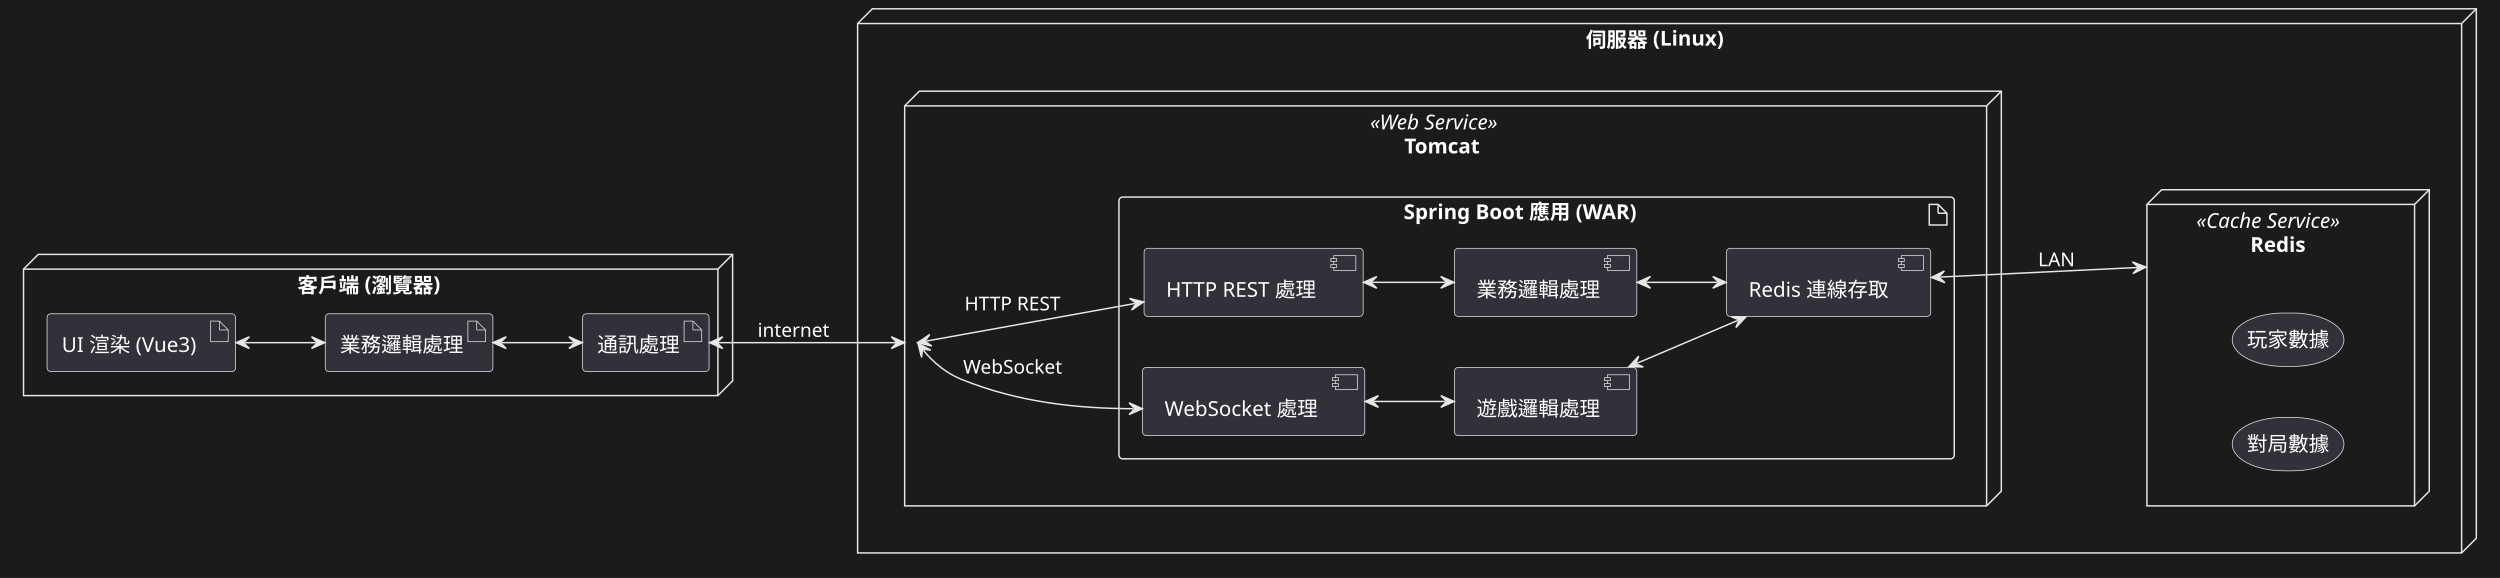
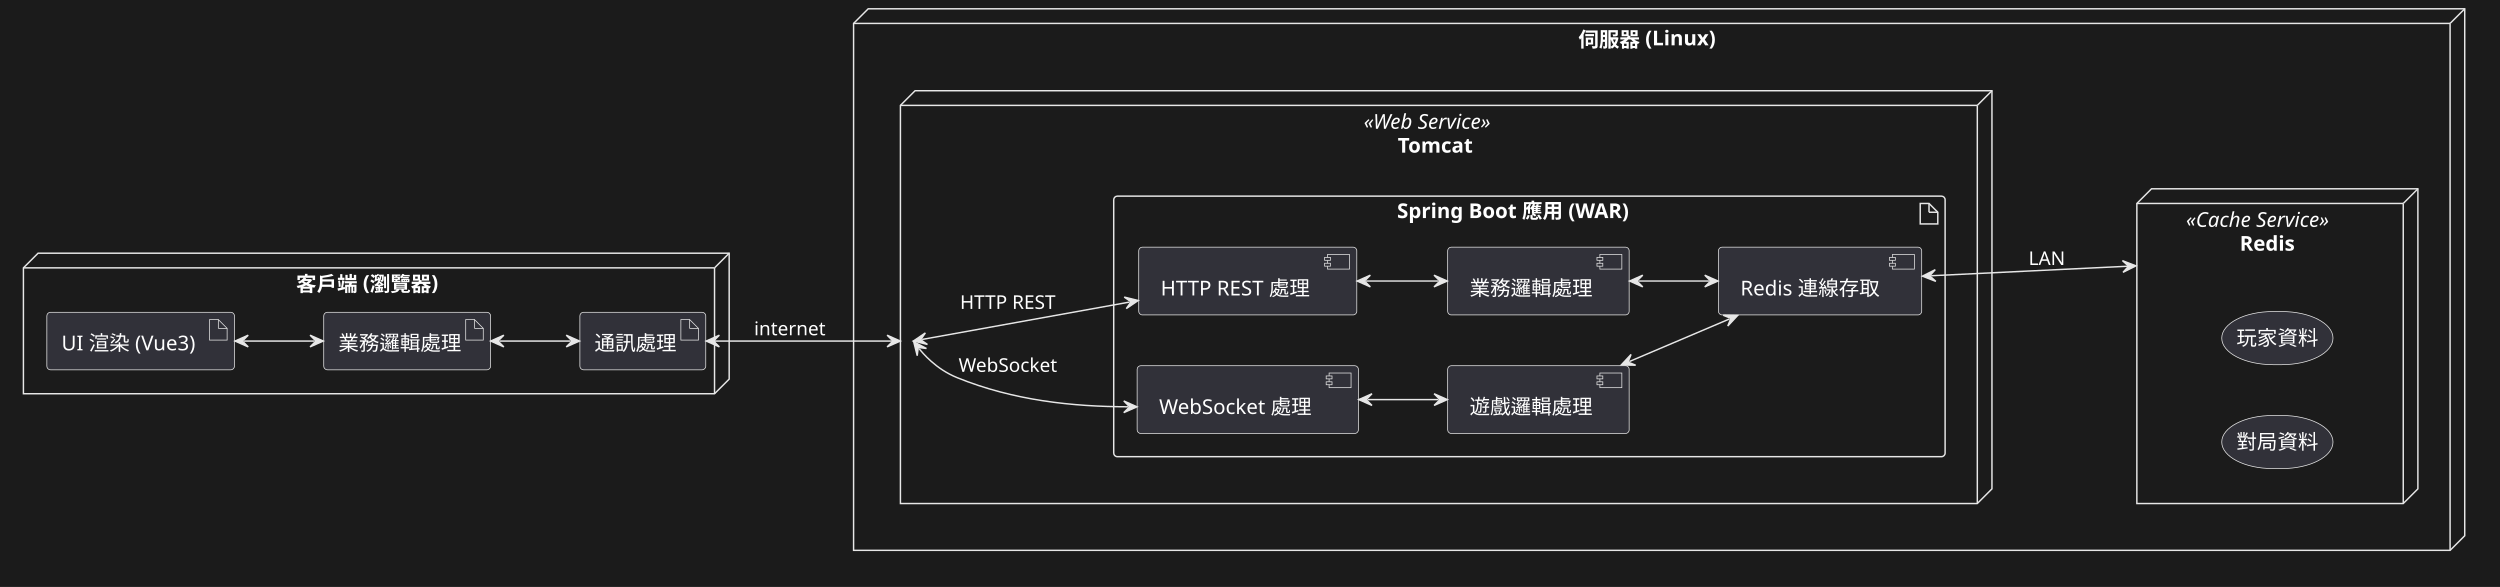
- <svg xmlns="http://www.w3.org/2000/svg" contentStyleType="text/css" data-diagram-type="DESCRIPTION" height="393px" preserveAspectRatio="none" style="width:1700px;height:393px;background:#1B1B1B;" version="1.1" viewBox="0 0 1700 393" width="1700px" zoomAndPan="magnify">
+ <svg xmlns="http://www.w3.org/2000/svg" contentStyleType="text/css" data-diagram-type="DESCRIPTION" height="401px" preserveAspectRatio="none" style="width:1708px;height:401px;background:#1B1B1B;" version="1.1" viewBox="0 0 1708 401" width="1708px" zoomAndPan="magnify">
  <defs />
  <g>
-     <rect fill="#1B1B1B" height="393" style="stroke:none;stroke-width:1;" width="1700" x="0" y="0" />
-     <g class="cluster" data-entity="... ....." data-source-line="6" data-uid="ent0002" id="cluster_... .....">
+     <rect fill="#1B1B1B" height="401" style="stroke:none;stroke-width:1;" width="1708" x="0" y="0" />
+     <g class="cluster" data-qualified-name="... ....." data-source-line="6" id="ent0002">
      <polygon fill="none" points="16,183,26,173,498.17,173,498.17,259,488.17,269,16,269,16,183" style="stroke:#E7E7E7;stroke-width:1;" />
      <line style="stroke:#E7E7E7;stroke-width:1;" x1="488.17" x2="498.17" y1="183" y2="173" />
      <line style="stroke:#E7E7E7;stroke-width:1;" x1="16" x2="488.17" y1="183" y2="183" />
      <line style="stroke:#E7E7E7;stroke-width:1;" x1="488.17" x2="488.17" y1="183" y2="269" />
-       <text fill="#FFFFFF" font-family="sans-serif" font-size="14" font-weight="bold" lengthAdjust="spacing" textLength="101.671" x="202.25" y="198.995">客戶端 (瀏覽器)</text>
+       <text fill="#FFFFFF" font-family="sans-serif" font-size="14" font-weight="700" lengthAdjust="spacing" textLength="101.671" x="202.25" y="198.995">客戶端 (瀏覽器)</text>
    </g>
-     <g class="cluster" data-entity="... .Linux." data-source-line="13" data-uid="ent0006" id="cluster_... .Linux.">
+     <g class="cluster" data-qualified-name="... .Linux." data-source-line="13" id="ent0006">
      <polygon fill="none" points="583.17,16,593.17,6,1683.9,6,1683.9,366,1673.9,376,583.17,376,583.17,16" style="stroke:#E7E7E7;stroke-width:1;" />
      <line style="stroke:#E7E7E7;stroke-width:1;" x1="1673.9" x2="1683.9" y1="16" y2="6" />
      <line style="stroke:#E7E7E7;stroke-width:1;" x1="583.17" x2="1673.9" y1="16" y2="16" />
      <line style="stroke:#E7E7E7;stroke-width:1;" x1="1673.9" x2="1673.9" y1="16" y2="376" />
-       <text fill="#FFFFFF" font-family="sans-serif" font-size="14" font-weight="bold" lengthAdjust="spacing" textLength="102.354" x="1078.358" y="31.995">伺服器 (Linux)</text>
+       <text fill="#FFFFFF" font-family="sans-serif" font-size="14" font-weight="700" lengthAdjust="spacing" textLength="102.354" x="1078.358" y="31.995">伺服器 (Linux)</text>
    </g>
-     <g class="cluster" data-entity="tomcat" data-source-line="14" data-uid="ent0007" id="cluster_tomcat">
+     <g class="cluster" data-qualified-name="... .Linux..tomcat" data-source-line="14" id="ent0007">
      <polygon fill="none" points="615.17,72,625.17,62,1360.9,62,1360.9,334,1350.9,344,615.17,344,615.17,72" style="stroke:#E7E7E7;stroke-width:1;" />
      <line style="stroke:#E7E7E7;stroke-width:1;" x1="1350.9" x2="1360.9" y1="72" y2="62" />
      <line style="stroke:#E7E7E7;stroke-width:1;" x1="615.17" x2="1350.9" y1="72" y2="72" />
      <line style="stroke:#E7E7E7;stroke-width:1;" x1="1350.9" x2="1350.9" y1="72" y2="344" />
      <text fill="#FFFFFF" font-family="sans-serif" font-size="14" font-style="italic" lengthAdjust="spacing" textLength="104.665" x="931.702" y="87.995">«Web Service»</text>
-       <text fill="#FFFFFF" font-family="sans-serif" font-size="14" font-weight="bold" lengthAdjust="spacing" textLength="58.194" x="954.938" y="104.292">Tomcat</text>
+       <text fill="#FFFFFF" font-family="sans-serif" font-size="14" font-weight="700" lengthAdjust="spacing" textLength="58.194" x="954.938" y="104.292">Tomcat</text>
    </g>
-     <g class="cluster" data-entity="Spring Boot .. .WAR." data-source-line="15" data-uid="ent0008" id="cluster_Spring Boot .. .WAR.">
+     <g class="cluster" data-qualified-name="... .Linux..tomcat.Spring Boot .. .WAR." data-source-line="15" id="ent0008">
      <rect fill="none" height="178" rx="2.5" ry="2.5" style="stroke:#E7E7E7;stroke-width:1;" width="568.01" x="760.89" y="134" />
      <polygon fill="none" points="1311.9,139,1311.9,153,1323.9,153,1323.9,145,1317.9,139,1311.9,139" style="stroke:#E7E7E7;stroke-width:1;" />
      <line style="stroke:#E7E7E7;stroke-width:1;" x1="1317.9" x2="1317.9" y1="139" y2="145" />
      <line style="stroke:#E7E7E7;stroke-width:1;" x1="1323.9" x2="1317.9" y1="145" y2="145" />
-       <text fill="#FFFFFF" font-family="sans-serif" font-size="14" font-weight="bold" lengthAdjust="spacing" textLength="180.872" x="954.459" y="148.995">Spring Boot 應用 (WAR)</text>
+       <text fill="#FFFFFF" font-family="sans-serif" font-size="14" font-weight="700" lengthAdjust="spacing" textLength="180.872" x="954.459" y="148.995">Spring Boot 應用 (WAR)</text>
    </g>
-     <g class="cluster" data-entity="redis" data-source-line="24" data-uid="ent0014" id="cluster_redis">
+     <g class="cluster" data-qualified-name="... .Linux..redis" data-source-line="24" id="ent0014">
      <polygon fill="none" points="1459.9,139,1469.9,129,1651.9,129,1651.9,334,1641.9,344,1459.9,344,1459.9,139" style="stroke:#E7E7E7;stroke-width:1;" />
      <line style="stroke:#E7E7E7;stroke-width:1;" x1="1641.9" x2="1651.9" y1="139" y2="129" />
      <line style="stroke:#E7E7E7;stroke-width:1;" x1="1459.9" x2="1641.9" y1="139" y2="139" />
      <line style="stroke:#E7E7E7;stroke-width:1;" x1="1641.9" x2="1641.9" y1="139" y2="344" />
      <text fill="#FFFFFF" font-family="sans-serif" font-size="14" font-style="italic" lengthAdjust="spacing" textLength="116.86" x="1493.47" y="154.995">«Cache Service»</text>
-       <text fill="#FFFFFF" font-family="sans-serif" font-size="14" font-weight="bold" lengthAdjust="spacing" textLength="43.429" x="1530.186" y="171.292">Redis</text>
+       <text fill="#FFFFFF" font-family="sans-serif" font-size="14" font-weight="700" lengthAdjust="spacing" textLength="43.429" x="1530.186" y="171.292">Redis</text>
    </g>
-     <g class="entity" data-entity="ui_render" data-source-line="7" data-uid="ent0003" id="entity_ui_render">
+     <g class="entity" data-qualified-name="... ......ui_render" data-source-line="7" id="ent0003">
      <rect fill="#313139" height="39.297" rx="2.5" ry="2.5" style="stroke:#E7E7E7;stroke-width:0.5;" width="128.171" x="32" y="213.35" />
      <polygon fill="#313139" points="143.171,218.35,143.171,232.35,155.171,232.35,155.171,224.35,149.171,218.35,143.171,218.35" style="stroke:#E7E7E7;stroke-width:0.5;" />
      <line style="stroke:#E7E7E7;stroke-width:0.5;" x1="149.171" x2="149.171" y1="218.35" y2="224.35" />
      <line style="stroke:#E7E7E7;stroke-width:0.5;" x1="155.171" x2="149.171" y1="224.35" y2="224.35" />
      <text fill="#FFFFFF" font-family="sans-serif" font-size="14" lengthAdjust="spacing" textLength="98.171" x="42" y="239.345">UI 渲染 (Vue3)</text>
    </g>
-     <g class="entity" data-entity="service_logic_client" data-source-line="8" data-uid="ent0004" id="entity_service_logic_client">
+     <g class="entity" data-qualified-name="... ......service_logic_client" data-source-line="8" id="ent0004">
      <rect fill="#313139" height="39.297" rx="2.5" ry="2.5" style="stroke:#E7E7E7;stroke-width:0.5;" width="114" x="221.17" y="213.35" />
      <polygon fill="#313139" points="318.17,218.35,318.17,232.35,330.17,232.35,330.17,224.35,324.17,218.35,318.17,218.35" style="stroke:#E7E7E7;stroke-width:0.5;" />
      <line style="stroke:#E7E7E7;stroke-width:0.5;" x1="324.17" x2="324.17" y1="218.35" y2="224.35" />
      <line style="stroke:#E7E7E7;stroke-width:0.5;" x1="330.17" x2="324.17" y1="224.35" y2="224.35" />
      <text fill="#FFFFFF" font-family="sans-serif" font-size="14" lengthAdjust="spacing" textLength="84" x="231.17" y="239.345">業務邏輯處理</text>
    </g>
-     <g class="entity" data-entity="comm_handle" data-source-line="9" data-uid="ent0005" id="entity_comm_handle">
+     <g class="entity" data-qualified-name="... ......comm_handle" data-source-line="9" id="ent0005">
      <rect fill="#313139" height="39.297" rx="2.5" ry="2.5" style="stroke:#E7E7E7;stroke-width:0.5;" width="86" x="396.17" y="213.35" />
      <polygon fill="#313139" points="465.17,218.35,465.17,232.35,477.17,232.35,477.17,224.35,471.17,218.35,465.17,218.35" style="stroke:#E7E7E7;stroke-width:0.5;" />
      <line style="stroke:#E7E7E7;stroke-width:0.5;" x1="471.17" x2="471.17" y1="218.35" y2="224.35" />
      <line style="stroke:#E7E7E7;stroke-width:0.5;" x1="477.17" x2="471.17" y1="224.35" y2="224.35" />
      <text fill="#FFFFFF" font-family="sans-serif" font-size="14" lengthAdjust="spacing" textLength="56" x="406.17" y="239.345">通訊處理</text>
    </g>
-     <g class="entity" data-entity="websocket_handle" data-source-line="16" data-uid="ent0009" id="entity_websocket_handle">
+     <g class="entity" data-qualified-name="... .Linux..tomcat.Spring Boot .. .WAR..websocket_handle" data-source-line="16" id="ent0009">
      <rect fill="#313139" height="46.297" rx="2.5" ry="2.5" style="stroke:#E7E7E7;stroke-width:0.5;" width="151.152" x="776.89" y="249.85" />
      <rect fill="#313139" height="10" style="stroke:#E7E7E7;stroke-width:0.5;" width="15" x="908.042" y="254.85" />
      <rect fill="#313139" height="2" style="stroke:#E7E7E7;stroke-width:0.5;" width="4" x="906.042" y="256.85" />
      <rect fill="#313139" height="2" style="stroke:#E7E7E7;stroke-width:0.5;" width="4" x="906.042" y="260.85" />
      <text fill="#FFFFFF" font-family="sans-serif" font-size="14" lengthAdjust="spacing" textLength="111.152" x="791.89" y="282.845">WebSocket 處理</text>
    </g>
-     <g class="entity" data-entity="http_rest_handle" data-source-line="17" data-uid="ent0010" id="entity_http_rest_handle">
+     <g class="entity" data-qualified-name="... .Linux..tomcat.Spring Boot .. .WAR..http_rest_handle" data-source-line="17" id="ent0010">
      <rect fill="#313139" height="46.297" rx="2.5" ry="2.5" style="stroke:#E7E7E7;stroke-width:0.5;" width="148.985" x="777.97" y="168.85" />
      <rect fill="#313139" height="10" style="stroke:#E7E7E7;stroke-width:0.5;" width="15" x="906.955" y="173.85" />
      <rect fill="#313139" height="2" style="stroke:#E7E7E7;stroke-width:0.5;" width="4" x="904.955" y="175.85" />
      <rect fill="#313139" height="2" style="stroke:#E7E7E7;stroke-width:0.5;" width="4" x="904.955" y="179.85" />
      <text fill="#FFFFFF" font-family="sans-serif" font-size="14" lengthAdjust="spacing" textLength="108.985" x="792.97" y="201.845">HTTP REST 處理</text>
    </g>
-     <g class="entity" data-entity="game_logic" data-source-line="18" data-uid="ent0011" id="entity_game_logic">
+     <g class="entity" data-qualified-name="... .Linux..tomcat.Spring Boot .. .WAR..game_logic" data-source-line="18" id="ent0011">
      <rect fill="#313139" height="46.297" rx="2.5" ry="2.5" style="stroke:#E7E7E7;stroke-width:0.5;" width="124" x="989.04" y="249.85" />
      <rect fill="#313139" height="10" style="stroke:#E7E7E7;stroke-width:0.5;" width="15" x="1093.04" y="254.85" />
      <rect fill="#313139" height="2" style="stroke:#E7E7E7;stroke-width:0.5;" width="4" x="1091.04" y="256.85" />
      <rect fill="#313139" height="2" style="stroke:#E7E7E7;stroke-width:0.5;" width="4" x="1091.04" y="260.85" />
      <text fill="#FFFFFF" font-family="sans-serif" font-size="14" lengthAdjust="spacing" textLength="84" x="1004.04" y="282.845">遊戲邏輯處理</text>
    </g>
-     <g class="entity" data-entity="service_logic" data-source-line="19" data-uid="ent0012" id="entity_service_logic">
+     <g class="entity" data-qualified-name="... .Linux..tomcat.Spring Boot .. .WAR..service_logic" data-source-line="19" id="ent0012">
      <rect fill="#313139" height="46.297" rx="2.5" ry="2.5" style="stroke:#E7E7E7;stroke-width:0.5;" width="124" x="989.04" y="168.85" />
      <rect fill="#313139" height="10" style="stroke:#E7E7E7;stroke-width:0.5;" width="15" x="1093.04" y="173.85" />
      <rect fill="#313139" height="2" style="stroke:#E7E7E7;stroke-width:0.5;" width="4" x="1091.04" y="175.85" />
      <rect fill="#313139" height="2" style="stroke:#E7E7E7;stroke-width:0.5;" width="4" x="1091.04" y="179.85" />
      <text fill="#FFFFFF" font-family="sans-serif" font-size="14" lengthAdjust="spacing" textLength="84" x="1004.04" y="201.845">業務邏輯處理</text>
    </g>
-     <g class="entity" data-entity="redis_conn" data-source-line="20" data-uid="ent0013" id="entity_redis_conn">
+     <g class="entity" data-qualified-name="... .Linux..tomcat.Spring Boot .. .WAR..redis_conn" data-source-line="20" id="ent0013">
      <rect fill="#313139" height="46.297" rx="2.5" ry="2.5" style="stroke:#E7E7E7;stroke-width:0.5;" width="138.861" x="1174.04" y="168.85" />
      <rect fill="#313139" height="10" style="stroke:#E7E7E7;stroke-width:0.5;" width="15" x="1292.901" y="173.85" />
      <rect fill="#313139" height="2" style="stroke:#E7E7E7;stroke-width:0.5;" width="4" x="1290.901" y="175.85" />
      <rect fill="#313139" height="2" style="stroke:#E7E7E7;stroke-width:0.5;" width="4" x="1290.901" y="179.85" />
      <text fill="#FFFFFF" font-family="sans-serif" font-size="14" lengthAdjust="spacing" textLength="98.861" x="1189.04" y="201.845">Redis 連線存取</text>
    </g>
-     <g class="entity" data-entity="game_data" data-source-line="25" data-uid="ent0015" id="entity_game_data">
+     <g class="entity" data-qualified-name="... .Linux..redis.game_data" data-source-line="25" id="ent0015">
      <rect fill="#313139" height="36.297" rx="35" ry="35" style="stroke:#E7E7E7;stroke-width:0.5;" width="76" x="1517.9" y="283.85" />
-       <text fill="#FFFFFF" font-family="sans-serif" font-size="14" lengthAdjust="spacing" textLength="56" x="1527.9" y="306.845">對局數據</text>
+       <text fill="#FFFFFF" font-family="sans-serif" font-size="14" lengthAdjust="spacing" textLength="56" x="1527.9" y="306.845">對局資料</text>
    </g>
-     <g class="entity" data-entity="player_status" data-source-line="26" data-uid="ent0016" id="entity_player_status">
+     <g class="entity" data-qualified-name="... .Linux..redis.player_status" data-source-line="26" id="ent0016">
      <rect fill="#313139" height="36.297" rx="35" ry="35" style="stroke:#E7E7E7;stroke-width:0.5;" width="76" x="1517.9" y="212.85" />
-       <text fill="#FFFFFF" font-family="sans-serif" font-size="14" lengthAdjust="spacing" textLength="56" x="1527.9" y="235.845">玩家數據</text>
+       <text fill="#FFFFFF" font-family="sans-serif" font-size="14" lengthAdjust="spacing" textLength="56" x="1527.9" y="235.845">玩家資料</text>
    </g>
-     <g class="link" data-entity-1="ui_render" data-entity-2="service_logic_client" data-source-line="31" data-uid="lnk17" id="link_ui_render_service_logic_client">
+     <g class="link" data-entity-1="ent0003" data-entity-2="ent0004" data-link-type="dependency" data-source-line="31" id="lnk17">
      <path d="M166.58,233 C186.22,233 195.72,233 214.84,233" fill="none" id="ui_render-service_logic_client" style="stroke:#E7E7E7;stroke-width:1;" />
      <polygon fill="#E7E7E7" points="160.58,233,169.58,237,165.58,233,169.58,229,160.58,233" style="stroke:#E7E7E7;stroke-width:1;" />
      <polygon fill="#E7E7E7" points="220.84,233,211.84,229,215.84,233,211.84,237,220.84,233" style="stroke:#E7E7E7;stroke-width:1;" />
    </g>
-     <g class="link" data-entity-1="service_logic_client" data-entity-2="comm_handle" data-source-line="32" data-uid="lnk18" id="link_service_logic_client_comm_handle">
+     <g class="link" data-entity-1="ent0004" data-entity-2="ent0005" data-link-type="dependency" data-source-line="32" id="lnk18">
      <path d="M341.23,233 C361.17,233 371.26,233 389.86,233" fill="none" id="service_logic_client-comm_handle" style="stroke:#E7E7E7;stroke-width:1;" />
      <polygon fill="#E7E7E7" points="335.23,233,344.23,237,340.23,233,344.23,229,335.23,233" style="stroke:#E7E7E7;stroke-width:1;" />
      <polygon fill="#E7E7E7" points="395.86,233,386.86,229,390.86,233,386.86,237,395.86,233" style="stroke:#E7E7E7;stroke-width:1;" />
    </g>
-     <g class="link" data-entity-1="comm_handle" data-entity-2="tomcat" data-source-line="33" data-uid="lnk19" id="link_comm_handle_tomcat">
+     <g class="link" data-entity-1="ent0005" data-entity-2="ent0007" data-link-type="dependency" data-source-line="33" id="lnk19">
      <path d="M488.47,233 C514.98,233 543.322,233 571.366,233 C585.388,233 597.835,233 606.941,233 C609.218,233 611.286,233 613.117,233 C613.575,233 614.018,233 614.446,233 C614.659,233 608.87,233 609.076,233" fill="none" id="comm_handle-tomcat" style="stroke:#E7E7E7;stroke-width:1;" />
      <polygon fill="#E7E7E7" points="482.47,233,491.47,237,487.47,233,491.47,229,482.47,233" style="stroke:#E7E7E7;stroke-width:1;" />
      <polygon fill="#E7E7E7" points="615.076,233,606.076,229,610.076,233,606.076,237,615.076,233" style="stroke:#E7E7E7;stroke-width:1;" />
      <text fill="#FFFFFF" font-family="sans-serif" font-size="13" lengthAdjust="spacing" textLength="51.626" x="515.17" y="229.067">internet</text>
    </g>
-     <g class="link" data-entity-1="tomcat" data-entity-2="websocket_handle" data-source-line="35" data-uid="lnk20" id="link_tomcat_websocket_handle">
+     <g class="link" data-entity-1="ent0007" data-entity-2="ent0009" data-link-type="dependency" data-source-line="35" id="lnk20">
      <path d="M627.948,238.185 C630.218,241.085 639.31,252.09 653.89,258 C692.46,273.64 732.71,277.836 770.76,277.926" fill="none" id="tomcat-websocket_handle" style="stroke:#E7E7E7;stroke-width:1;" />
      <polygon fill="#E7E7E7" points="624.25,233.46,626.648,243.013,627.332,237.397,632.947,238.082,624.25,233.46" style="stroke:#E7E7E7;stroke-width:1;" />
      <polygon fill="#E7E7E7" points="776.76,277.94,767.769,273.919,771.76,277.928,767.751,281.919,776.76,277.94" style="stroke:#E7E7E7;stroke-width:1;" />
      <text fill="#FFFFFF" font-family="sans-serif" font-size="13" lengthAdjust="spacing" textLength="73.081" x="654.89" y="254.067">WebSocket</text>
    </g>
-     <g class="link" data-entity-1="tomcat" data-entity-2="http_rest_handle" data-source-line="36" data-uid="lnk21" id="link_tomcat_http_rest_handle">
+     <g class="link" data-entity-1="ent0007" data-entity-2="ent0010" data-link-type="dependency" data-source-line="36" id="lnk21">
      <path d="M629.965,231.906 C634.185,231.147 706.955,218.034 771.735,206.364" fill="none" id="tomcat-http_rest_handle" style="stroke:#E7E7E7;stroke-width:1;" />
      <polygon fill="#E7E7E7" points="624.06,232.97,633.626,235.311,628.981,232.084,632.208,227.438,624.06,232.97" style="stroke:#E7E7E7;stroke-width:1;" />
      <polygon fill="#E7E7E7" points="777.64,205.3,768.073,202.959,772.719,206.186,769.492,210.832,777.64,205.3" style="stroke:#E7E7E7;stroke-width:1;" />
      <text fill="#FFFFFF" font-family="sans-serif" font-size="13" lengthAdjust="spacing" textLength="71.068" x="655.89" y="211.067">HTTP REST</text>
    </g>
-     <g class="link" data-entity-1="websocket_handle" data-entity-2="game_logic" data-source-line="38" data-uid="lnk22" id="link_websocket_handle_game_logic">
+     <g class="link" data-entity-1="ent0009" data-entity-2="ent0011" data-link-type="dependency" data-source-line="38" id="lnk22">
      <path d="M934.34,273 C954.31,273 963.64,273 982.78,273" fill="none" id="websocket_handle-game_logic" style="stroke:#E7E7E7;stroke-width:1;" />
      <polygon fill="#E7E7E7" points="928.34,273,937.34,277,933.34,273,937.34,269,928.34,273" style="stroke:#E7E7E7;stroke-width:1;" />
      <polygon fill="#E7E7E7" points="988.78,273,979.78,269,983.78,273,979.78,277,988.78,273" style="stroke:#E7E7E7;stroke-width:1;" />
    </g>
-     <g class="link" data-entity-1="http_rest_handle" data-entity-2="service_logic" data-source-line="39" data-uid="lnk23" id="link_http_rest_handle_service_logic">
+     <g class="link" data-entity-1="ent0010" data-entity-2="ent0012" data-link-type="dependency" data-source-line="39" id="lnk23">
      <path d="M933.22,192 C953.49,192 963.24,192 982.72,192" fill="none" id="http_rest_handle-service_logic" style="stroke:#E7E7E7;stroke-width:1;" />
      <polygon fill="#E7E7E7" points="927.22,192,936.22,196,932.22,192,936.22,188,927.22,192" style="stroke:#E7E7E7;stroke-width:1;" />
      <polygon fill="#E7E7E7" points="988.72,192,979.72,188,983.72,192,979.72,196,988.72,192" style="stroke:#E7E7E7;stroke-width:1;" />
    </g>
-     <g class="link" data-entity-1="game_logic" data-entity-2="redis_conn" data-source-line="40" data-uid="lnk24" id="link_game_logic_redis_conn">
+     <g class="link" data-entity-1="ent0011" data-entity-2="ent0013" data-link-type="dependency" data-source-line="40" id="lnk24">
      <path d="M1113.152,247.003 C1138.182,236.363 1156.618,228.518 1181.618,217.888" fill="none" id="game_logic-redis_conn" style="stroke:#E7E7E7;stroke-width:1;" />
      <polygon fill="#E7E7E7" points="1107.63,249.35,1117.478,249.51,1112.232,247.394,1114.348,242.148,1107.63,249.35" style="stroke:#E7E7E7;stroke-width:1;" />
      <polygon fill="#E7E7E7" points="1187.14,215.54,1177.292,215.381,1182.539,217.496,1180.423,222.743,1187.14,215.54" style="stroke:#E7E7E7;stroke-width:1;" />
    </g>
-     <g class="link" data-entity-1="service_logic" data-entity-2="redis_conn" data-source-line="41" data-uid="lnk25" id="link_service_logic_redis_conn">
+     <g class="link" data-entity-1="ent0012" data-entity-2="ent0013" data-link-type="dependency" data-source-line="41" id="lnk25">
      <path d="M1119.34,192 C1138.59,192 1147.96,192 1167.69,192" fill="none" id="service_logic-redis_conn" style="stroke:#E7E7E7;stroke-width:1;" />
      <polygon fill="#E7E7E7" points="1113.34,192,1122.34,196,1118.34,192,1122.34,188,1113.34,192" style="stroke:#E7E7E7;stroke-width:1;" />
      <polygon fill="#E7E7E7" points="1173.69,192,1164.69,188,1168.69,192,1164.69,196,1173.69,192" style="stroke:#E7E7E7;stroke-width:1;" />
    </g>
-     <g class="link" data-entity-1="redis_conn" data-entity-2="redis" data-source-line="43" data-uid="lnk26" id="link_redis_conn_redis">
+     <g class="link" data-entity-1="ent0013" data-entity-2="ent0014" data-link-type="dependency" data-source-line="43" id="lnk26">
      <path d="M1319.363,188.38 C1341.868,187.293 1361.931,186.324 1388.428,185.044 C1401.676,184.404 1415.034,183.759 1428.114,183.127 C1434.654,182.811 1441.124,182.499 1447.476,182.192 C1450.652,182.039 1453.798,181.887 1456.909,181.737 C1457.686,181.699 1452.469,181.951 1453.242,181.913" fill="none" id="redis_conn-redis" style="stroke:#E7E7E7;stroke-width:1;" />
      <polygon fill="#E7E7E7" points="1313.37,188.67,1322.553,192.231,1318.364,188.429,1322.166,184.24,1313.37,188.67" style="stroke:#E7E7E7;stroke-width:1;" />
      <polygon fill="#E7E7E7" points="1459.235,181.624,1450.052,178.063,1454.241,181.865,1450.438,186.054,1459.235,181.624" style="stroke:#E7E7E7;stroke-width:1;" />
      <text fill="#FFFFFF" font-family="sans-serif" font-size="13" lengthAdjust="spacing" textLength="25.86" x="1385.9" y="181.067">LAN</text>
    </g>
  </g>
</svg>
